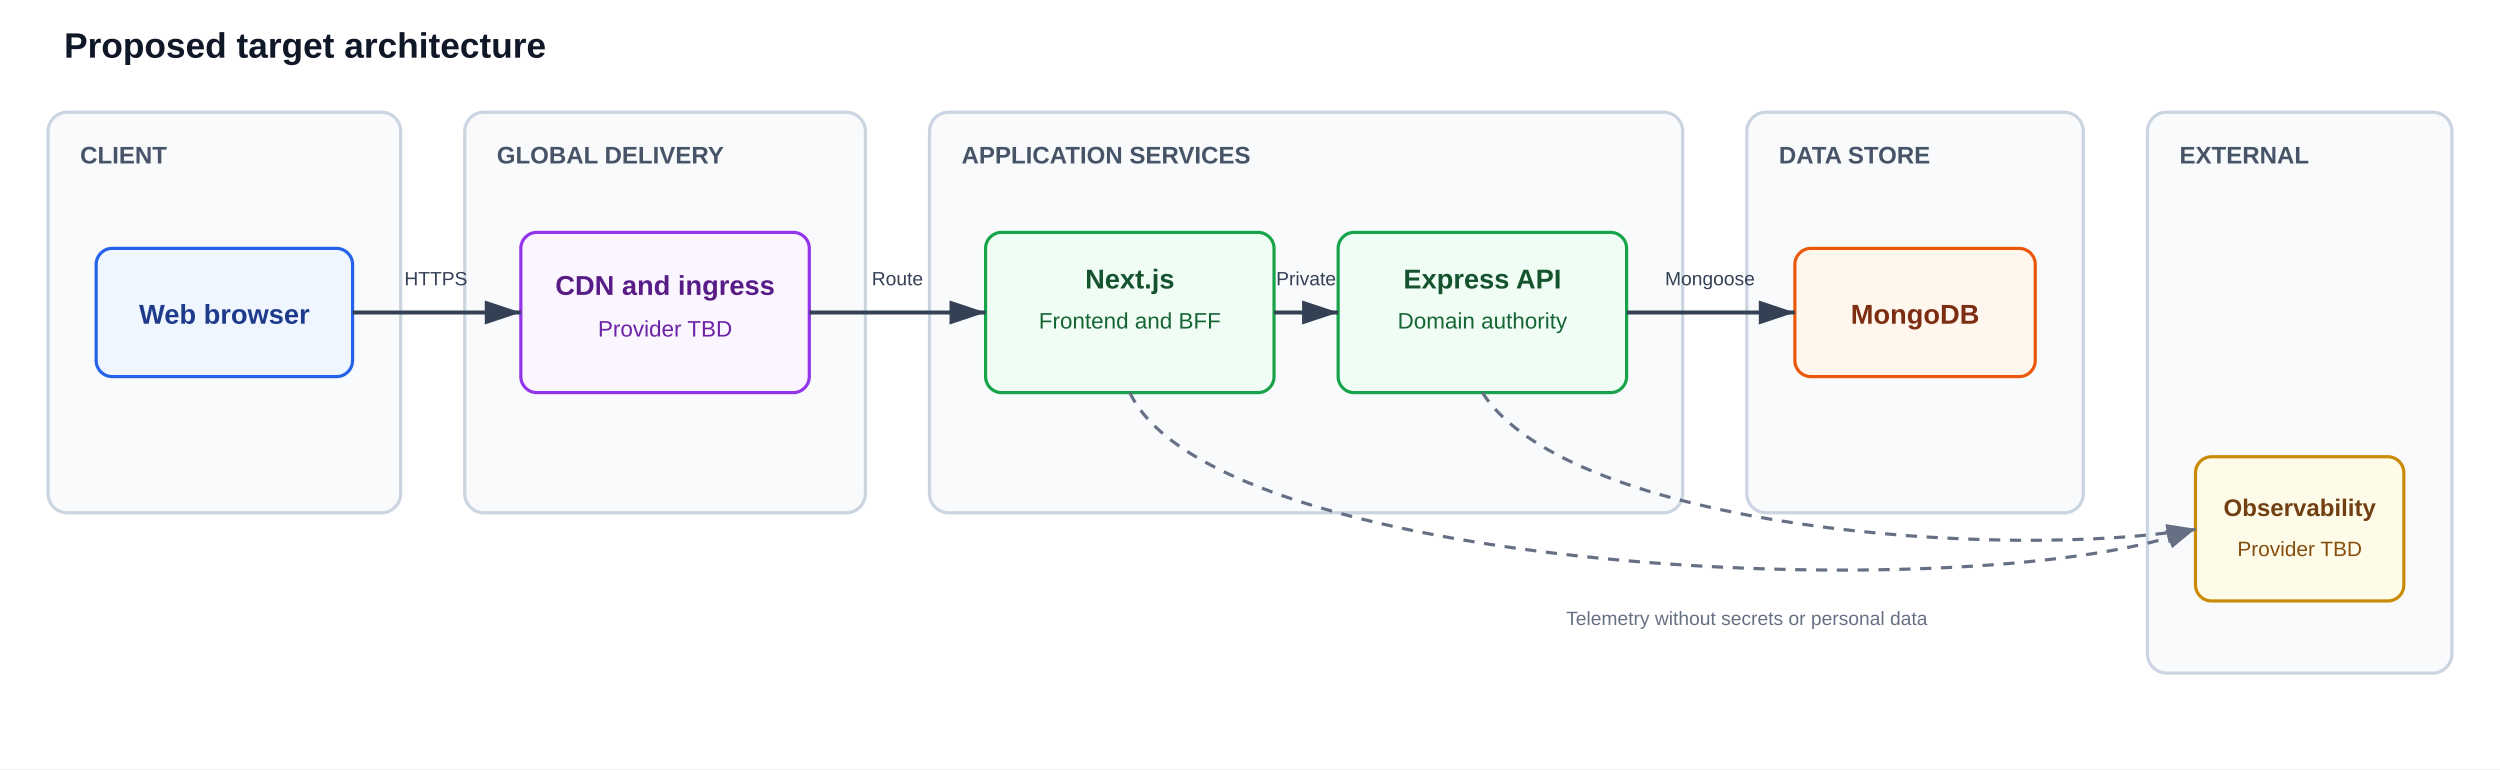
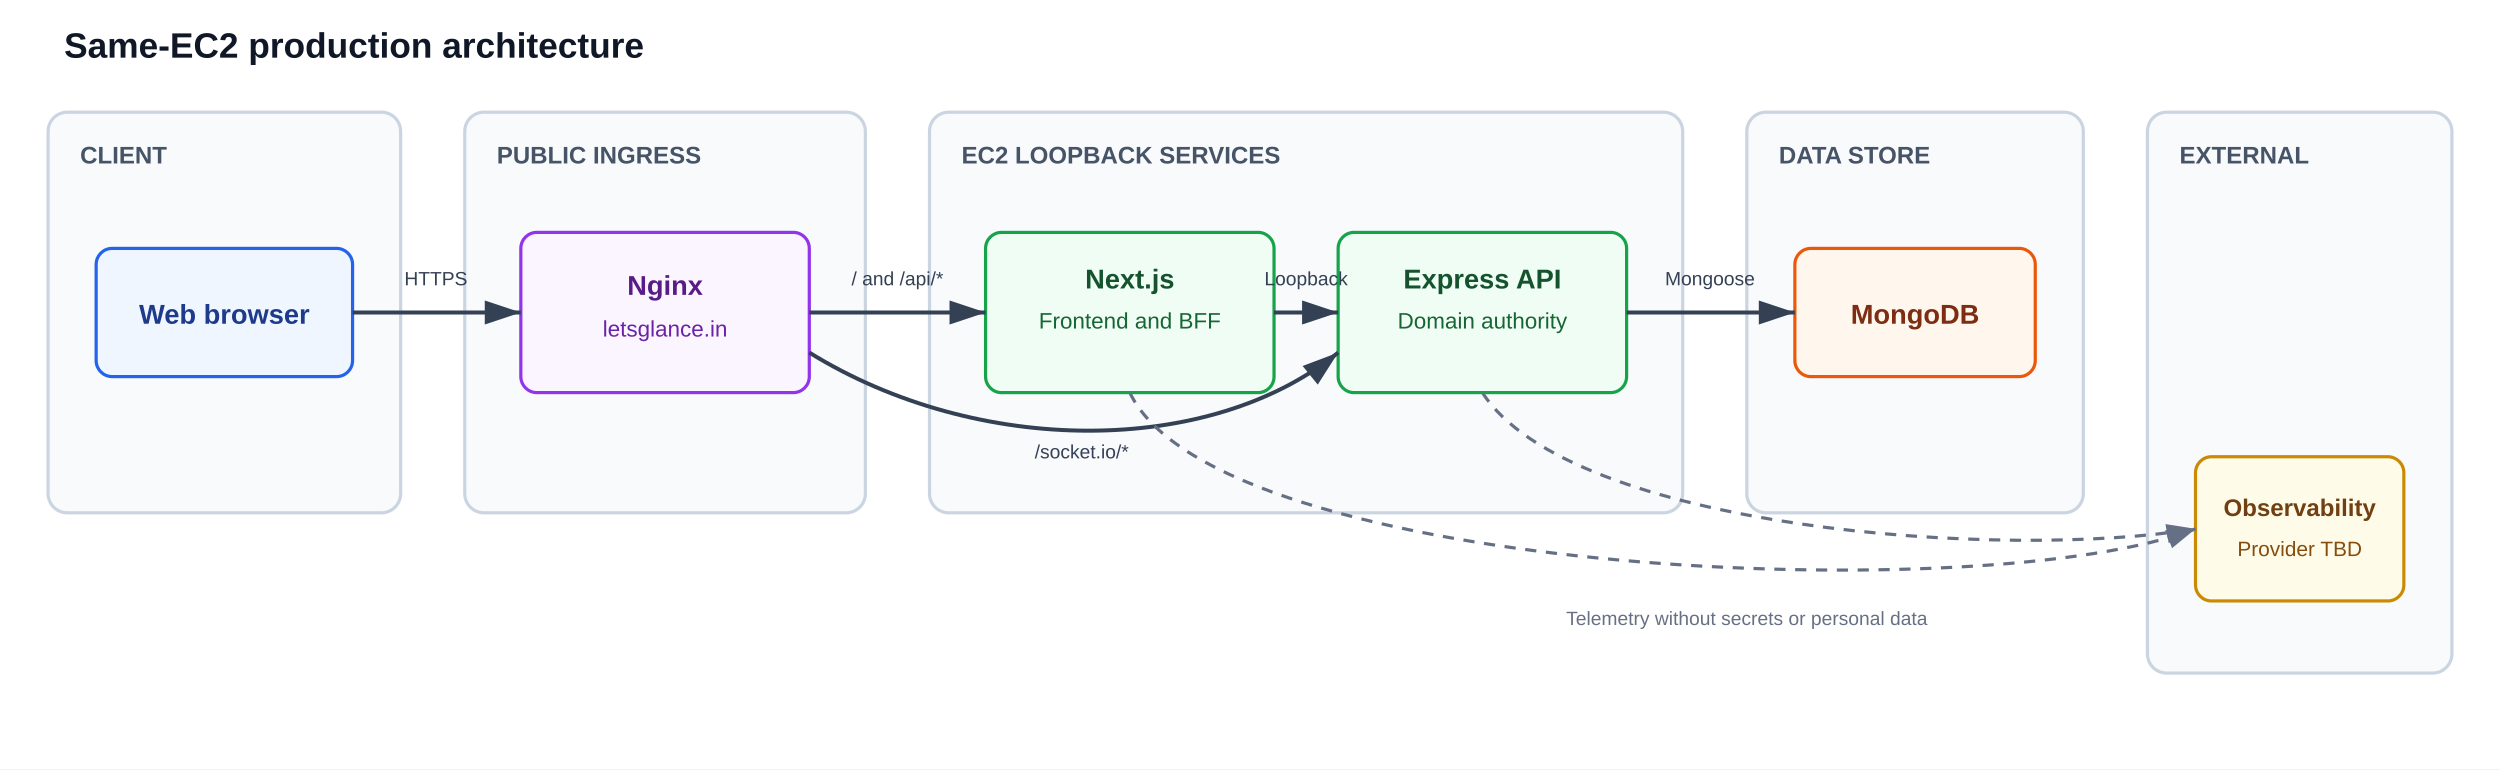
<svg xmlns="http://www.w3.org/2000/svg" width="1560" height="480" viewBox="0 0 1560 480" role="img" aria-labelledby="title description">
  <defs>
    <marker id="arrow" markerWidth="10" markerHeight="10" refX="9" refY="3" orient="auto" markerUnits="strokeWidth">
      <path d="M0,0 L0,6 L9,3 z" fill="#344054" />
    </marker>
    <marker id="dottedArrow" markerWidth="10" markerHeight="10" refX="9" refY="3" orient="auto" markerUnits="strokeWidth">
      <path d="M0,0 L0,6 L9,3 z" fill="#667085" />
    </marker>
  </defs>
  <rect width="1560" height="480" fill="#ffffff" />
-   <text x="40" y="36" font-family="Arial, sans-serif" font-size="22" font-weight="700" fill="#101828">Proposed target architecture</text>
+   <text x="40" y="36" font-family="Arial, sans-serif" font-size="22" font-weight="700" fill="#101828">Same-EC2 production architecture</text>
  <rect x="30" y="70" width="220" height="250" rx="12" fill="#f8fafc" stroke="#cbd5e1" stroke-width="2" />
  <text x="50" y="102" font-family="Arial, sans-serif" font-size="15" font-weight="700" fill="#475467">CLIENT</text>
  <rect x="60" y="155" width="160" height="80" rx="10" fill="#eff6ff" stroke="#2563eb" stroke-width="2" />
  <text x="140" y="202" text-anchor="middle" font-family="Arial, sans-serif" font-size="17" font-weight="600" fill="#1e3a8a">Web browser</text>
  <rect x="290" y="70" width="250" height="250" rx="12" fill="#f8fafc" stroke="#cbd5e1" stroke-width="2" />
-   <text x="310" y="102" font-family="Arial, sans-serif" font-size="15" font-weight="700" fill="#475467">GLOBAL DELIVERY</text>
+   <text x="310" y="102" font-family="Arial, sans-serif" font-size="15" font-weight="700" fill="#475467">PUBLIC INGRESS</text>
  <rect x="325" y="145" width="180" height="100" rx="10" fill="#faf5ff" stroke="#9333ea" stroke-width="2" />
-   <text x="415" y="184" text-anchor="middle" font-family="Arial, sans-serif" font-size="17" font-weight="600" fill="#581c87">CDN and ingress</text>
-   <text x="415" y="210" text-anchor="middle" font-family="Arial, sans-serif" font-size="14" fill="#6b21a8">Provider TBD</text>
+   <text x="415" y="184" text-anchor="middle" font-family="Arial, sans-serif" font-size="17" font-weight="600" fill="#581c87">Nginx</text>
+   <text x="415" y="210" text-anchor="middle" font-family="Arial, sans-serif" font-size="14" fill="#6b21a8">letsglance.in</text>
  <rect x="580" y="70" width="470" height="250" rx="12" fill="#f8fafc" stroke="#cbd5e1" stroke-width="2" />
-   <text x="600" y="102" font-family="Arial, sans-serif" font-size="15" font-weight="700" fill="#475467">APPLICATION SERVICES</text>
+   <text x="600" y="102" font-family="Arial, sans-serif" font-size="15" font-weight="700" fill="#475467">EC2 LOOPBACK SERVICES</text>
  <rect x="615" y="145" width="180" height="100" rx="10" fill="#f0fdf4" stroke="#16a34a" stroke-width="2" />
  <text x="705" y="180" text-anchor="middle" font-family="Arial, sans-serif" font-size="17" font-weight="600" fill="#14532d">Next.js</text>
  <text x="705" y="205" text-anchor="middle" font-family="Arial, sans-serif" font-size="14" fill="#166534">Frontend and BFF</text>
  <rect x="835" y="145" width="180" height="100" rx="10" fill="#f0fdf4" stroke="#16a34a" stroke-width="2" />
  <text x="925" y="180" text-anchor="middle" font-family="Arial, sans-serif" font-size="17" font-weight="600" fill="#14532d">Express API</text>
  <text x="925" y="205" text-anchor="middle" font-family="Arial, sans-serif" font-size="14" fill="#166534">Domain authority</text>
  <rect x="1090" y="70" width="210" height="250" rx="12" fill="#f8fafc" stroke="#cbd5e1" stroke-width="2" />
  <text x="1110" y="102" font-family="Arial, sans-serif" font-size="15" font-weight="700" fill="#475467">DATA STORE</text>
  <rect x="1120" y="155" width="150" height="80" rx="10" fill="#fff7ed" stroke="#ea580c" stroke-width="2" />
  <text x="1195" y="202" text-anchor="middle" font-family="Arial, sans-serif" font-size="17" font-weight="600" fill="#7c2d12">MongoDB</text>
  <rect x="1340" y="70" width="190" height="350" rx="12" fill="#f8fafc" stroke="#cbd5e1" stroke-width="2" />
  <text x="1360" y="102" font-family="Arial, sans-serif" font-size="15" font-weight="700" fill="#475467">EXTERNAL</text>
  <rect x="1370" y="285" width="130" height="90" rx="10" fill="#fefce8" stroke="#ca8a04" stroke-width="2" />
  <text x="1435" y="322" text-anchor="middle" font-family="Arial, sans-serif" font-size="15" font-weight="600" fill="#713f12">Observability</text>
  <text x="1435" y="347" text-anchor="middle" font-family="Arial, sans-serif" font-size="13" fill="#854d0e">Provider TBD</text>
  <line x1="220" y1="195" x2="325" y2="195" stroke="#344054" stroke-width="2.5" marker-end="url(#arrow)" />
  <text x="272" y="178" text-anchor="middle" font-family="Arial, sans-serif" font-size="12" fill="#344054">HTTPS</text>
  <line x1="505" y1="195" x2="615" y2="195" stroke="#344054" stroke-width="2.5" marker-end="url(#arrow)" />
-   <text x="560" y="178" text-anchor="middle" font-family="Arial, sans-serif" font-size="12" fill="#344054">Route</text>
+   <text x="560" y="178" text-anchor="middle" font-family="Arial, sans-serif" font-size="12" fill="#344054">/ and /api/*</text>
+   <path d="M505 220 C610 285, 755 285, 835 220" fill="none" stroke="#344054" stroke-width="2.5" marker-end="url(#arrow)" />
+   <text x="675" y="286" text-anchor="middle" font-family="Arial, sans-serif" font-size="12" fill="#344054">/socket.io/*</text>
  <line x1="795" y1="195" x2="835" y2="195" stroke="#344054" stroke-width="2.5" marker-end="url(#arrow)" />
-   <text x="815" y="178" text-anchor="middle" font-family="Arial, sans-serif" font-size="12" fill="#344054">Private</text>
+   <text x="815" y="178" text-anchor="middle" font-family="Arial, sans-serif" font-size="12" fill="#344054">Loopback</text>
  <line x1="1015" y1="195" x2="1120" y2="195" stroke="#344054" stroke-width="2.5" marker-end="url(#arrow)" />
  <text x="1067" y="178" text-anchor="middle" font-family="Arial, sans-serif" font-size="12" fill="#344054">Mongoose</text>
  <path d="M705 245 C760 360, 1240 380, 1370 330" fill="none" stroke="#667085" stroke-width="2" stroke-dasharray="7 6" marker-end="url(#dottedArrow)" />
  <path d="M925 245 C980 330, 1250 350, 1370 330" fill="none" stroke="#667085" stroke-width="2" stroke-dasharray="7 6" marker-end="url(#dottedArrow)" />
  <text x="1090" y="390" text-anchor="middle" font-family="Arial, sans-serif" font-size="12" fill="#667085">Telemetry without secrets or personal data</text>
</svg>
